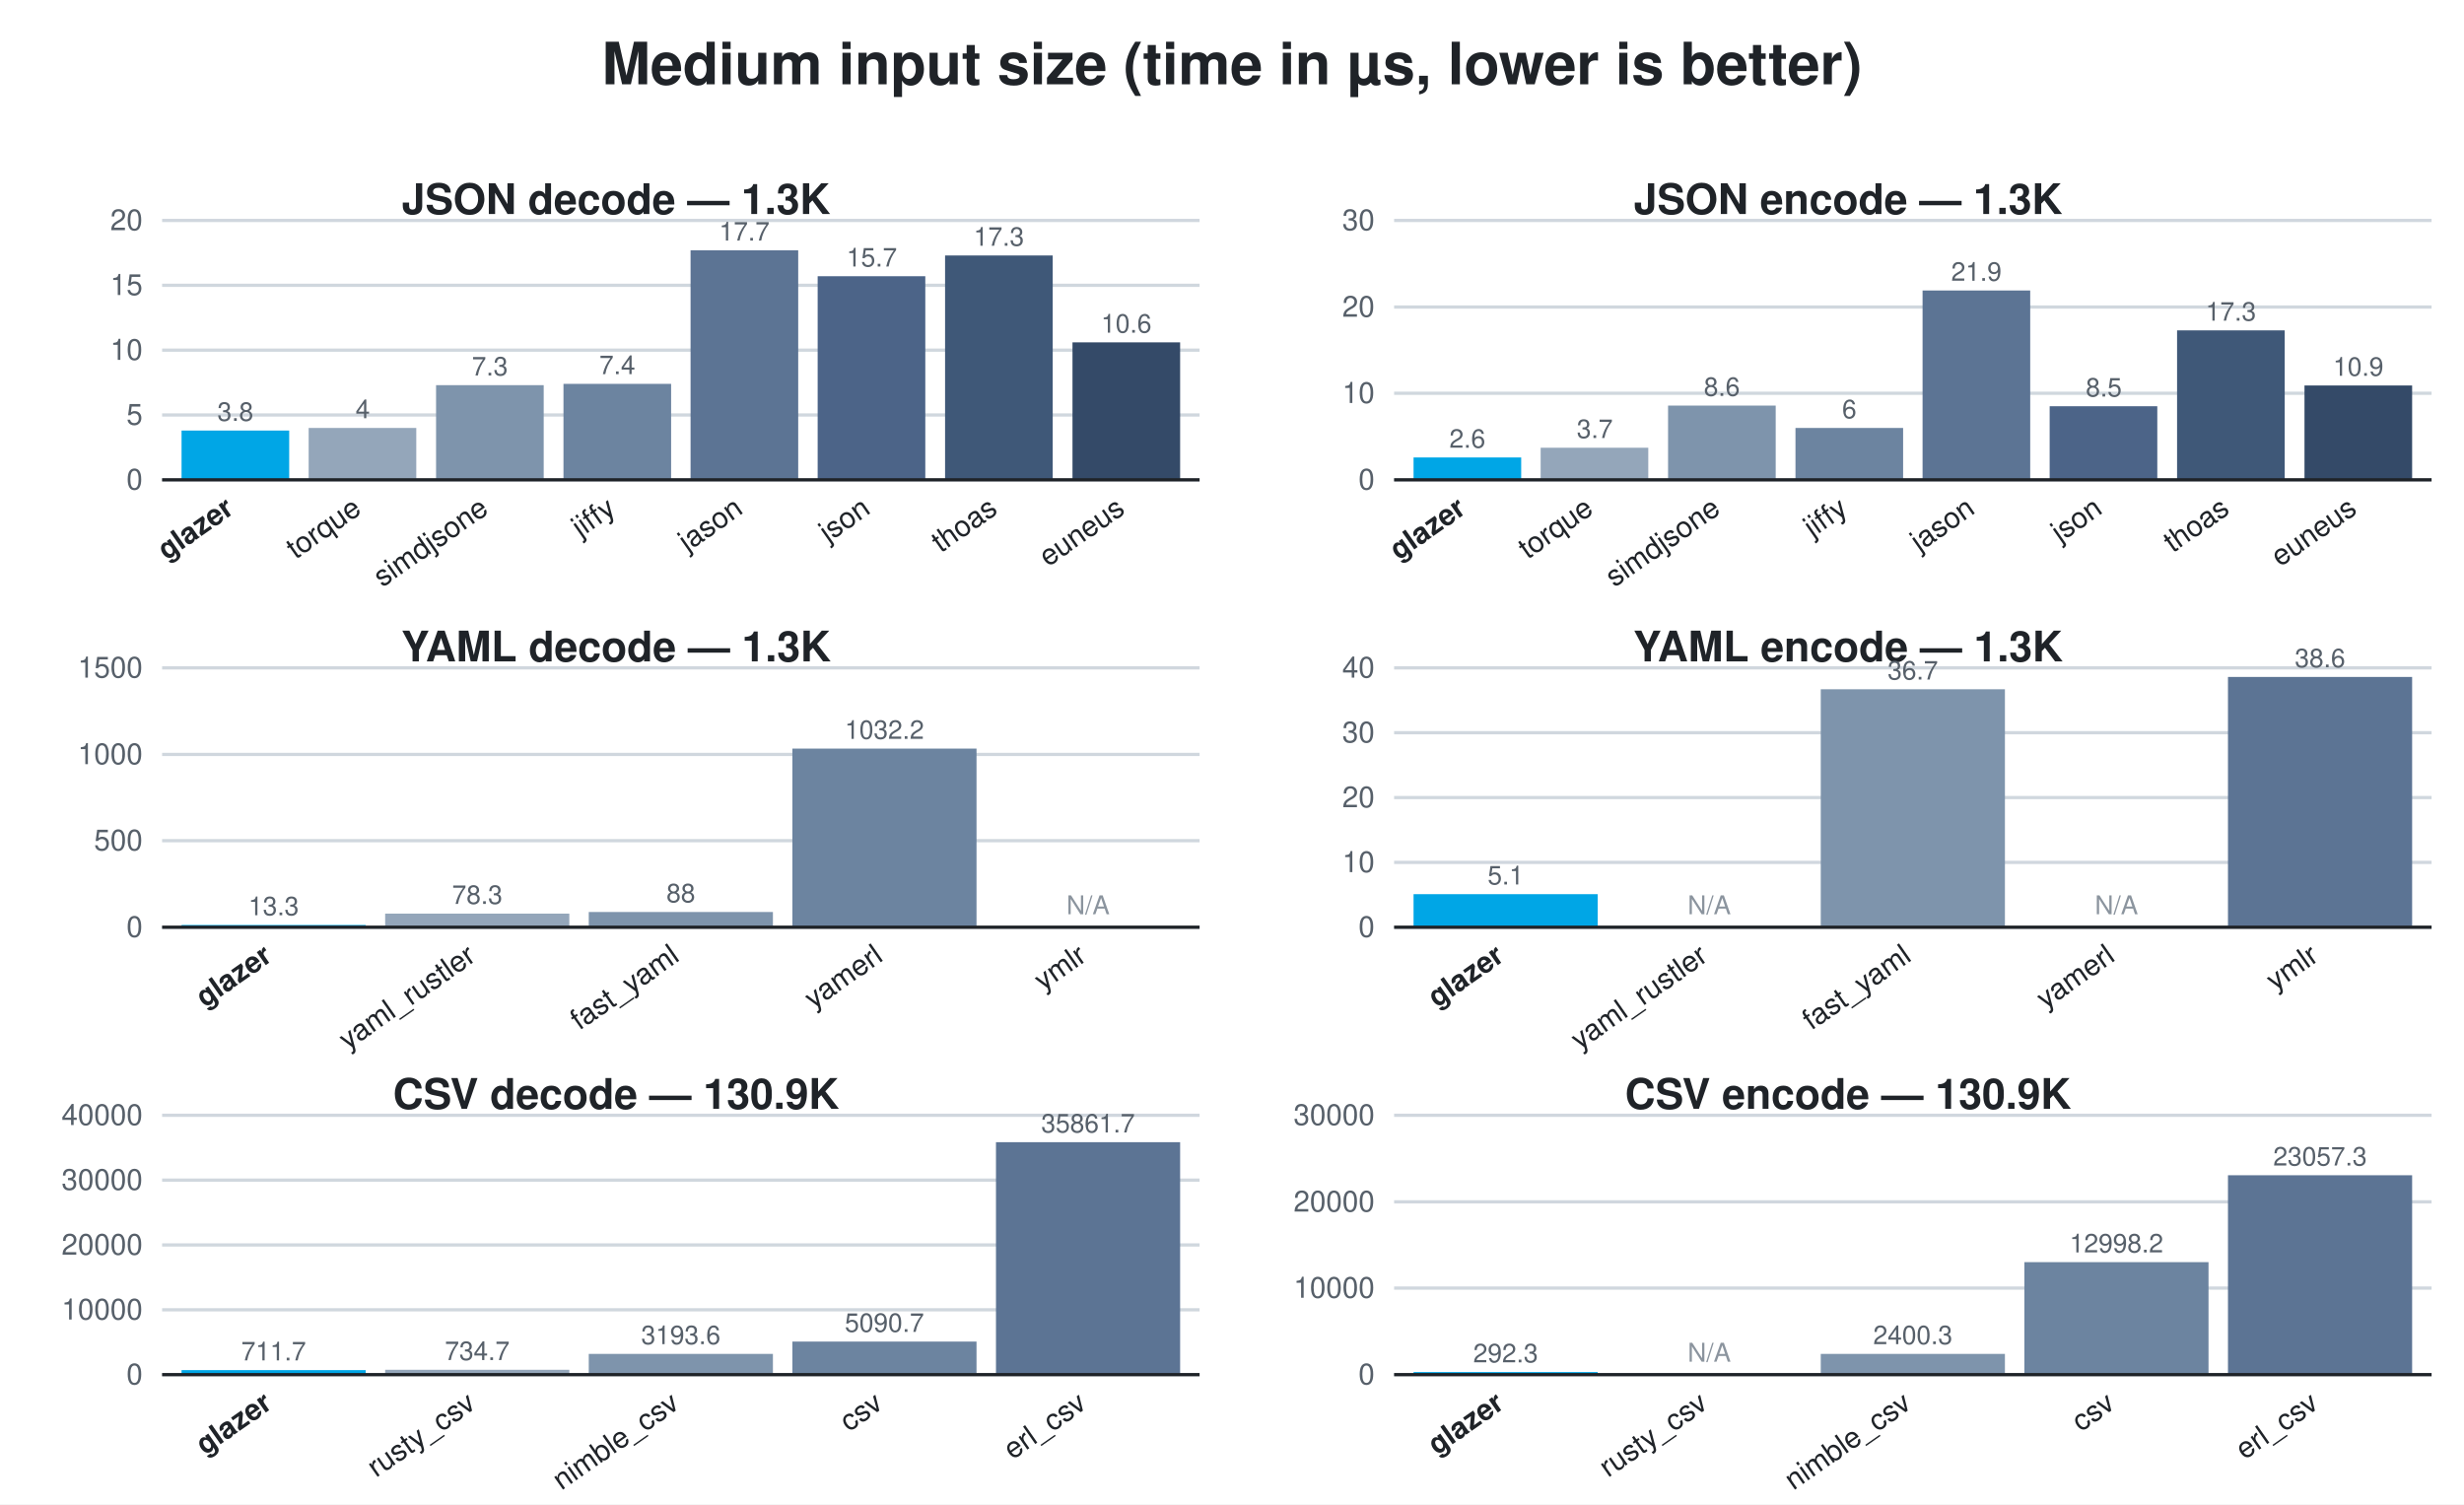
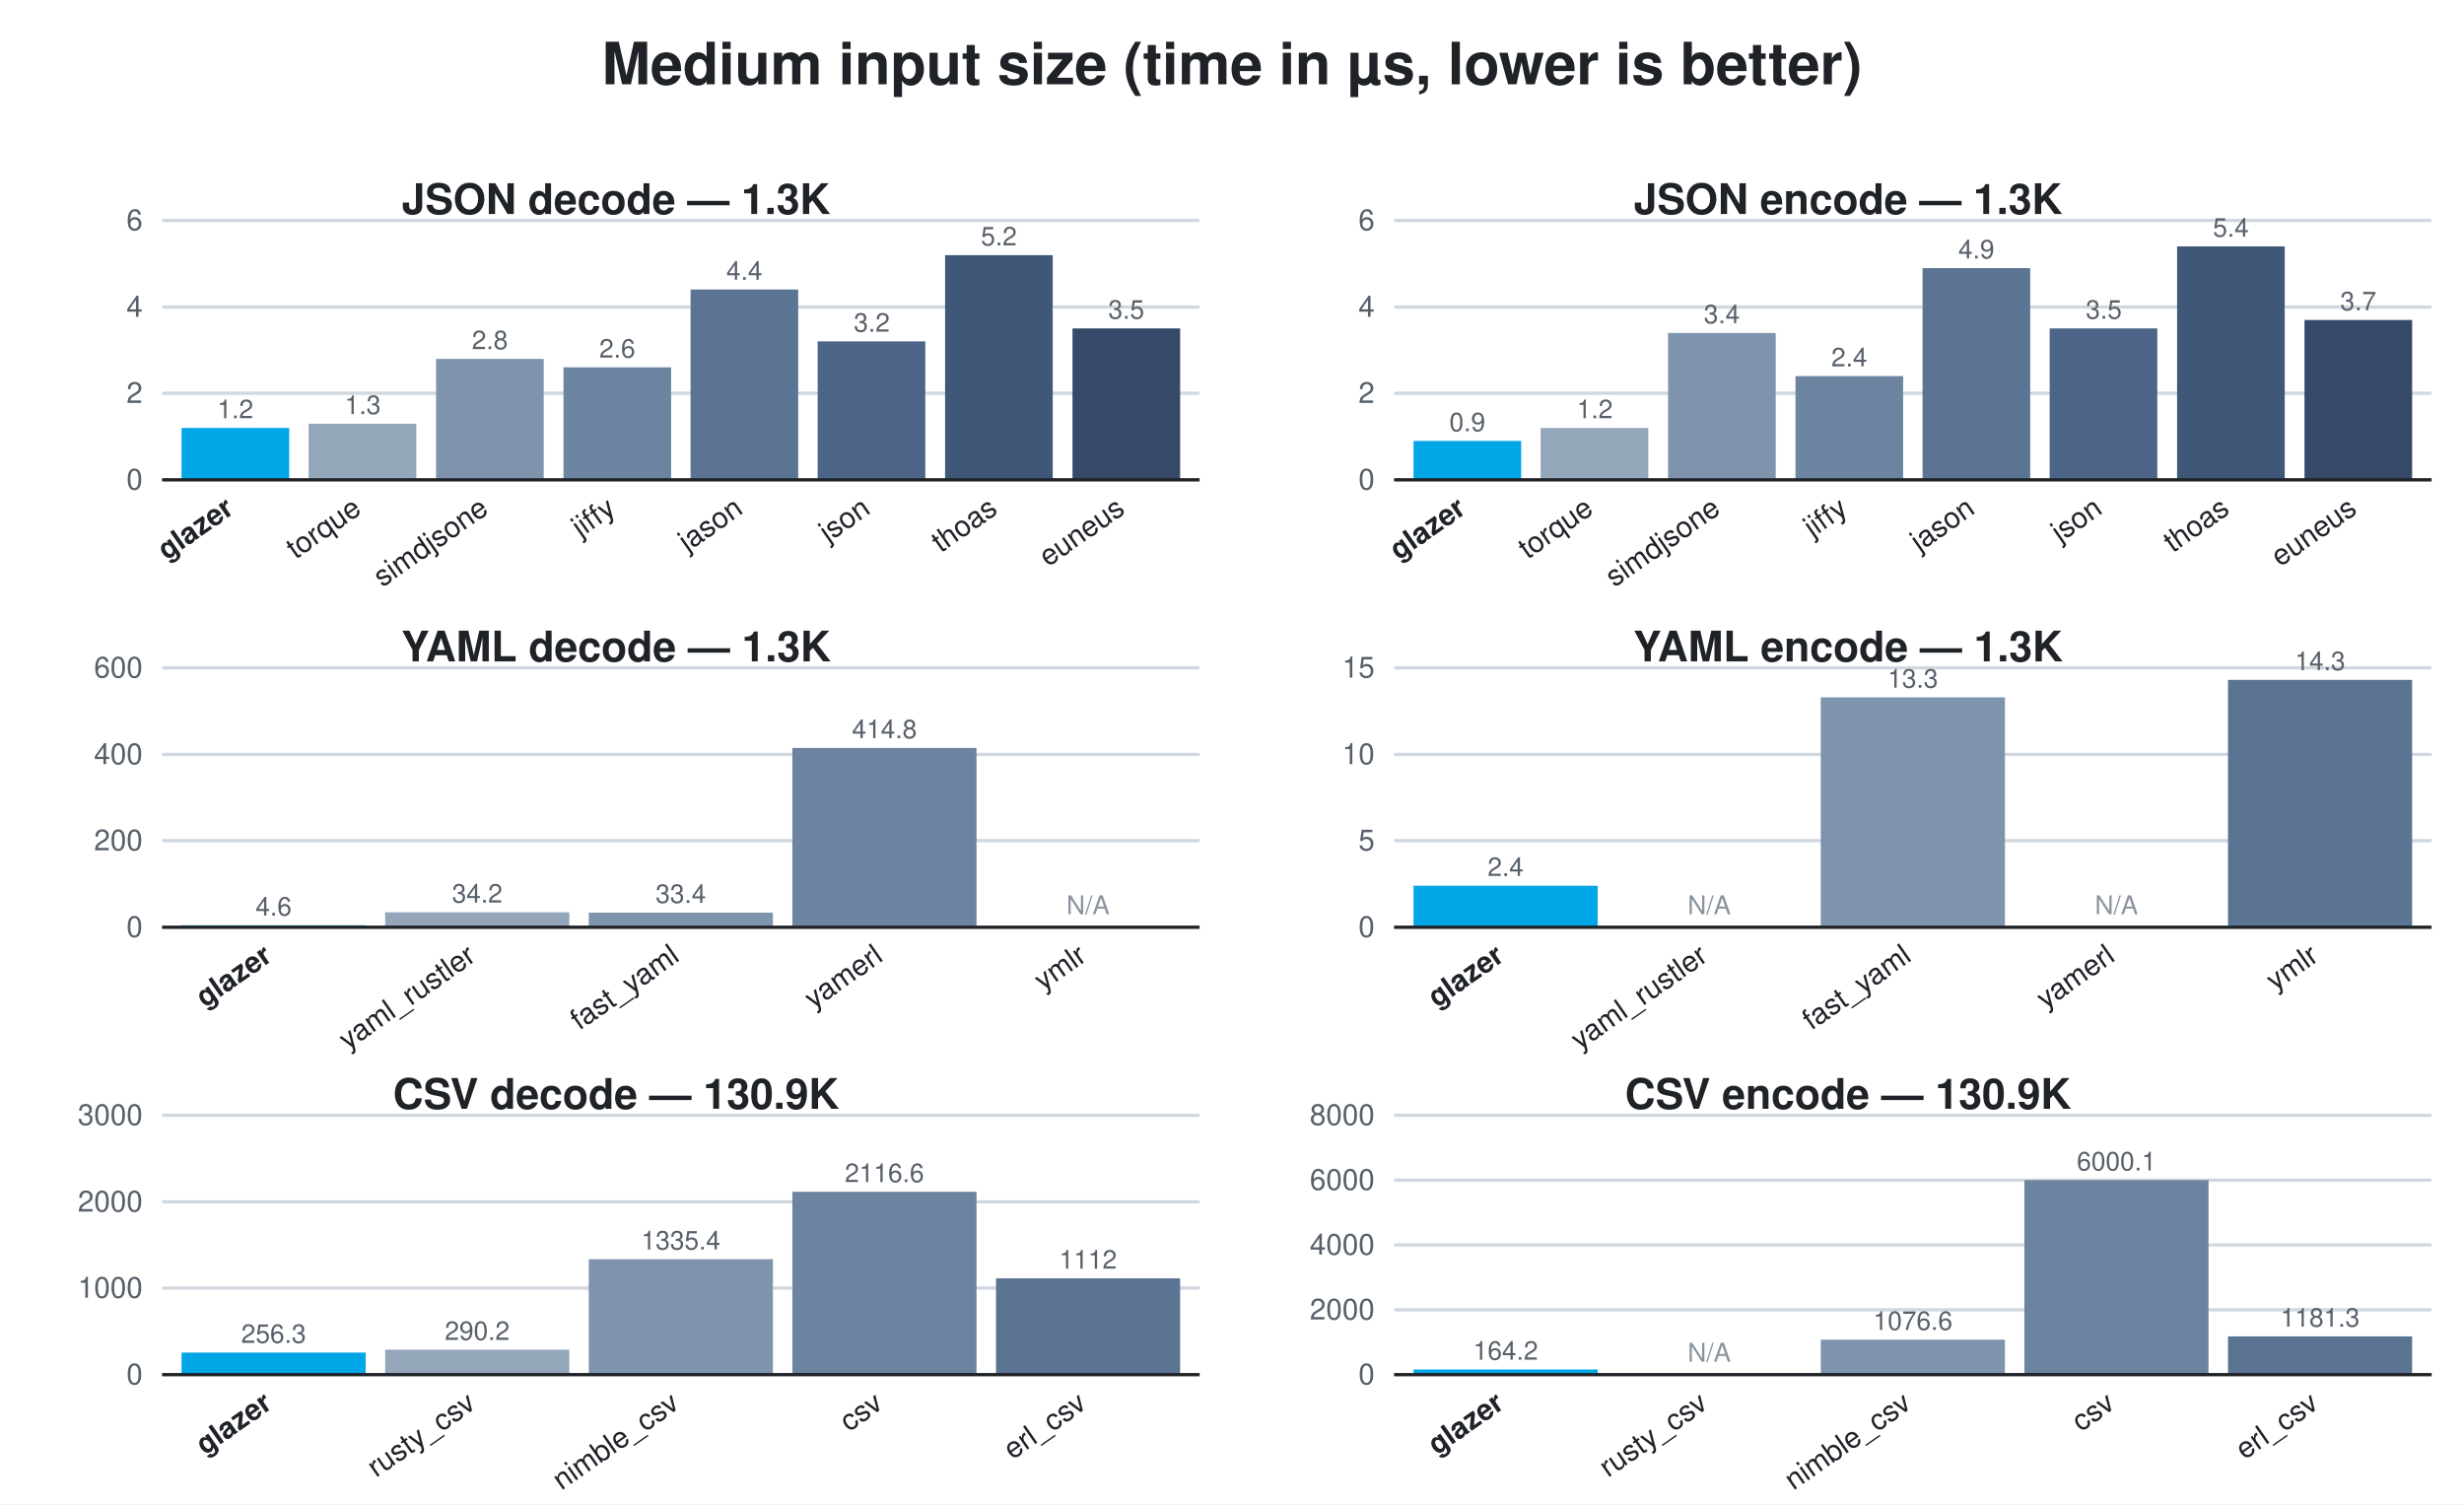
<svg xmlns="http://www.w3.org/2000/svg" width="760" height="464" viewBox="0 0 760 464" font-family="Helvetica, Arial, sans-serif">
  <style>
    .bg     { fill: #ffffff; }
    .fg     { fill: #1f2328; }
    .muted  { fill: #57606a; }
    .faint  { fill: #8b949e; }
    .grid   { stroke: #d0d7de; }
    .axis   { stroke: #1f2328; }
    .bar-0 { fill: #aab8c8; }
    .bar-1 { fill: #94a6ba; }
    .bar-2 { fill: #7e94ac; }
    .bar-3 { fill: #6c84a0; }
    .bar-4 { fill: #5c7494; }
    .bar-5 { fill: #4c6488; }
    .bar-6 { fill: #3f5878; }
    .bar-7 { fill: #344a68; }
    .bar-8 { fill: #2a3c58; }
    .bar-9 { fill: #1f2e48; }
    .bar-glazer { fill: #00a6e6; }
    @media (prefers-color-scheme: dark) {
      .bg     { fill: #0d1117; }
      .fg     { fill: #e6edf3; }
      .muted  { fill: #c9d1d9; }
      .faint  { fill: #8b949e; }
      .grid   { stroke: #30363d; }
      .axis   { stroke: #e6edf3; }
      .bar-0 { fill: #9aacc0; }
      .bar-1 { fill: #8398b0; }
      .bar-2 { fill: #6e84a0; }
      .bar-3 { fill: #5c7290; }
      .bar-4 { fill: #4c6080; }
      .bar-5 { fill: #3e5070; }
      .bar-6 { fill: #324060; }
      .bar-7 { fill: #283450; }
      .bar-8 { fill: #1f2840; }
      .bar-9 { fill: #161c30; }
      .bar-glazer { fill: #00b5fe; }
    }
  </style>
  <rect width="760" height="464" class="bg" />
  <text x="380.0" y="26" text-anchor="middle" font-size="18" font-weight="bold" class="fg">Medium input size (time in µs, lower is better)</text>
  <text x="190.0" y="66.0" text-anchor="middle" font-size="13" font-weight="bold" class="fg">JSON decode — 1.3K</text>
  <line x1="50.0" y1="148.0" x2="370.0" y2="148.0" class="grid" stroke-width="1" />
  <text x="44.0" y="151.0" text-anchor="end" font-size="9" class="muted">0</text>
-   <line x1="50.0" y1="128.0" x2="370.0" y2="128.0" class="grid" stroke-width="1" />
-   <text x="44.0" y="131.0" text-anchor="end" font-size="9" class="muted">5</text>
-   <line x1="50.0" y1="108.0" x2="370.0" y2="108.0" class="grid" stroke-width="1" />
-   <text x="44.0" y="111.0" text-anchor="end" font-size="9" class="muted">10</text>
-   <line x1="50.0" y1="88.0" x2="370.0" y2="88.0" class="grid" stroke-width="1" />
-   <text x="44.0" y="91.0" text-anchor="end" font-size="9" class="muted">15</text>
+   <line x1="50.0" y1="121.3" x2="370.0" y2="121.3" class="grid" stroke-width="1" />
+   <text x="44.0" y="124.3" text-anchor="end" font-size="9" class="muted">2</text>
+   <line x1="50.0" y1="94.7" x2="370.0" y2="94.7" class="grid" stroke-width="1" />
+   <text x="44.0" y="97.7" text-anchor="end" font-size="9" class="muted">4</text>
  <line x1="50.0" y1="68.0" x2="370.0" y2="68.0" class="grid" stroke-width="1" />
-   <text x="44.0" y="71.0" text-anchor="end" font-size="9" class="muted">20</text>
-   <rect x="56.0" y="132.8" width="33.2" height="15.2" class="bar-glazer" />
-   <text x="72.6" y="129.8" text-anchor="middle" font-size="8" class="muted">3.8</text>
+   <text x="44.0" y="71.0" text-anchor="end" font-size="9" class="muted">6</text>
+   <rect x="56.0" y="132.0" width="33.2" height="16.0" class="bar-glazer" />
+   <text x="72.6" y="129.0" text-anchor="middle" font-size="8" class="muted">1.2</text>
  <text x="72.6" y="158.0" text-anchor="end" font-size="9" class="fg" font-weight="bold" transform="rotate(-35 72.6,158.0)">glazer</text>
-   <rect x="95.2" y="132.0" width="33.2" height="16.0" class="bar-1" />
-   <text x="111.9" y="129.0" text-anchor="middle" font-size="8" class="muted">4</text>
+   <rect x="95.2" y="130.7" width="33.2" height="17.3" class="bar-1" />
+   <text x="111.9" y="127.7" text-anchor="middle" font-size="8" class="muted">1.3</text>
  <text x="111.9" y="158.0" text-anchor="end" font-size="9" class="fg" transform="rotate(-35 111.9,158.0)">torque</text>
-   <rect x="134.5" y="118.8" width="33.2" height="29.2" class="bar-2" />
-   <text x="151.1" y="115.8" text-anchor="middle" font-size="8" class="muted">7.3</text>
+   <rect x="134.5" y="110.7" width="33.2" height="37.3" class="bar-2" />
+   <text x="151.1" y="107.7" text-anchor="middle" font-size="8" class="muted">2.8</text>
  <text x="151.1" y="158.0" text-anchor="end" font-size="9" class="fg" transform="rotate(-35 151.1,158.0)">simdjsone</text>
-   <rect x="173.8" y="118.4" width="33.2" height="29.6" class="bar-3" />
-   <text x="190.4" y="115.4" text-anchor="middle" font-size="8" class="muted">7.4</text>
+   <rect x="173.8" y="113.3" width="33.2" height="34.7" class="bar-3" />
+   <text x="190.4" y="110.3" text-anchor="middle" font-size="8" class="muted">2.6</text>
  <text x="190.4" y="158.0" text-anchor="end" font-size="9" class="fg" transform="rotate(-35 190.4,158.0)">jiffy</text>
-   <rect x="213.0" y="77.2" width="33.2" height="70.8" class="bar-4" />
-   <text x="229.6" y="74.2" text-anchor="middle" font-size="8" class="muted">17.7</text>
+   <rect x="213.0" y="89.3" width="33.2" height="58.7" class="bar-4" />
+   <text x="229.6" y="86.3" text-anchor="middle" font-size="8" class="muted">4.4</text>
  <text x="229.6" y="158.0" text-anchor="end" font-size="9" class="fg" transform="rotate(-35 229.6,158.0)">jason</text>
-   <rect x="252.2" y="85.2" width="33.2" height="62.8" class="bar-5" />
-   <text x="268.9" y="82.2" text-anchor="middle" font-size="8" class="muted">15.7</text>
+   <rect x="252.2" y="105.3" width="33.2" height="42.7" class="bar-5" />
+   <text x="268.9" y="102.3" text-anchor="middle" font-size="8" class="muted">3.2</text>
  <text x="268.9" y="158.0" text-anchor="end" font-size="9" class="fg" transform="rotate(-35 268.9,158.0)">json</text>
-   <rect x="291.5" y="78.8" width="33.2" height="69.2" class="bar-6" />
-   <text x="308.1" y="75.8" text-anchor="middle" font-size="8" class="muted">17.3</text>
+   <rect x="291.5" y="78.7" width="33.2" height="69.3" class="bar-6" />
+   <text x="308.1" y="75.7" text-anchor="middle" font-size="8" class="muted">5.2</text>
  <text x="308.1" y="158.0" text-anchor="end" font-size="9" class="fg" transform="rotate(-35 308.1,158.0)">thoas</text>
-   <rect x="330.8" y="105.6" width="33.2" height="42.4" class="bar-7" />
-   <text x="347.4" y="102.6" text-anchor="middle" font-size="8" class="muted">10.6</text>
+   <rect x="330.8" y="101.3" width="33.2" height="46.7" class="bar-7" />
+   <text x="347.4" y="98.3" text-anchor="middle" font-size="8" class="muted">3.5</text>
  <text x="347.4" y="158.0" text-anchor="end" font-size="9" class="fg" transform="rotate(-35 347.4,158.0)">euneus</text>
  <line x1="50.0" y1="148.0" x2="370.0" y2="148.0" class="axis" stroke-width="1" />
  <text x="570.0" y="66.0" text-anchor="middle" font-size="13" font-weight="bold" class="fg">JSON encode — 1.3K</text>
  <line x1="430.0" y1="148.0" x2="750.0" y2="148.0" class="grid" stroke-width="1" />
  <text x="424.0" y="151.0" text-anchor="end" font-size="9" class="muted">0</text>
  <line x1="430.0" y1="121.3" x2="750.0" y2="121.3" class="grid" stroke-width="1" />
-   <text x="424.0" y="124.3" text-anchor="end" font-size="9" class="muted">10</text>
+   <text x="424.0" y="124.3" text-anchor="end" font-size="9" class="muted">2</text>
  <line x1="430.0" y1="94.7" x2="750.0" y2="94.7" class="grid" stroke-width="1" />
-   <text x="424.0" y="97.7" text-anchor="end" font-size="9" class="muted">20</text>
+   <text x="424.0" y="97.7" text-anchor="end" font-size="9" class="muted">4</text>
  <line x1="430.0" y1="68.0" x2="750.0" y2="68.0" class="grid" stroke-width="1" />
-   <text x="424.0" y="71.0" text-anchor="end" font-size="9" class="muted">30</text>
-   <rect x="436.0" y="141.1" width="33.2" height="6.9" class="bar-glazer" />
-   <text x="452.6" y="138.1" text-anchor="middle" font-size="8" class="muted">2.6</text>
+   <text x="424.0" y="71.0" text-anchor="end" font-size="9" class="muted">6</text>
+   <rect x="436.0" y="136.0" width="33.2" height="12.0" class="bar-glazer" />
+   <text x="452.6" y="133.0" text-anchor="middle" font-size="8" class="muted">0.9</text>
  <text x="452.6" y="158.0" text-anchor="end" font-size="9" class="fg" font-weight="bold" transform="rotate(-35 452.6,158.0)">glazer</text>
-   <rect x="475.2" y="138.1" width="33.2" height="9.9" class="bar-1" />
-   <text x="491.9" y="135.1" text-anchor="middle" font-size="8" class="muted">3.7</text>
+   <rect x="475.2" y="132.0" width="33.2" height="16.0" class="bar-1" />
+   <text x="491.9" y="129.0" text-anchor="middle" font-size="8" class="muted">1.2</text>
  <text x="491.9" y="158.0" text-anchor="end" font-size="9" class="fg" transform="rotate(-35 491.9,158.0)">torque</text>
-   <rect x="514.5" y="125.1" width="33.2" height="22.9" class="bar-2" />
-   <text x="531.1" y="122.1" text-anchor="middle" font-size="8" class="muted">8.6</text>
+   <rect x="514.5" y="102.7" width="33.2" height="45.3" class="bar-2" />
+   <text x="531.1" y="99.7" text-anchor="middle" font-size="8" class="muted">3.4</text>
  <text x="531.1" y="158.0" text-anchor="end" font-size="9" class="fg" transform="rotate(-35 531.1,158.0)">simdjsone</text>
-   <rect x="553.8" y="132.0" width="33.2" height="16.0" class="bar-3" />
-   <text x="570.4" y="129.0" text-anchor="middle" font-size="8" class="muted">6</text>
+   <rect x="553.8" y="116.0" width="33.2" height="32.0" class="bar-3" />
+   <text x="570.4" y="113.0" text-anchor="middle" font-size="8" class="muted">2.4</text>
  <text x="570.4" y="158.0" text-anchor="end" font-size="9" class="fg" transform="rotate(-35 570.4,158.0)">jiffy</text>
-   <rect x="593.0" y="89.6" width="33.2" height="58.4" class="bar-4" />
-   <text x="609.6" y="86.6" text-anchor="middle" font-size="8" class="muted">21.9</text>
+   <rect x="593.0" y="82.7" width="33.2" height="65.3" class="bar-4" />
+   <text x="609.6" y="79.7" text-anchor="middle" font-size="8" class="muted">4.9</text>
  <text x="609.6" y="158.0" text-anchor="end" font-size="9" class="fg" transform="rotate(-35 609.6,158.0)">jason</text>
-   <rect x="632.2" y="125.3" width="33.2" height="22.7" class="bar-5" />
-   <text x="648.9" y="122.3" text-anchor="middle" font-size="8" class="muted">8.5</text>
+   <rect x="632.2" y="101.3" width="33.2" height="46.7" class="bar-5" />
+   <text x="648.9" y="98.3" text-anchor="middle" font-size="8" class="muted">3.5</text>
  <text x="648.9" y="158.0" text-anchor="end" font-size="9" class="fg" transform="rotate(-35 648.9,158.0)">json</text>
-   <rect x="671.5" y="101.9" width="33.2" height="46.1" class="bar-6" />
-   <text x="688.1" y="98.9" text-anchor="middle" font-size="8" class="muted">17.3</text>
+   <rect x="671.5" y="76.0" width="33.2" height="72.0" class="bar-6" />
+   <text x="688.1" y="73.0" text-anchor="middle" font-size="8" class="muted">5.4</text>
  <text x="688.1" y="158.0" text-anchor="end" font-size="9" class="fg" transform="rotate(-35 688.1,158.0)">thoas</text>
-   <rect x="710.8" y="118.9" width="33.2" height="29.1" class="bar-7" />
-   <text x="727.4" y="115.9" text-anchor="middle" font-size="8" class="muted">10.9</text>
+   <rect x="710.8" y="98.7" width="33.2" height="49.3" class="bar-7" />
+   <text x="727.4" y="95.7" text-anchor="middle" font-size="8" class="muted">3.7</text>
  <text x="727.4" y="158.0" text-anchor="end" font-size="9" class="fg" transform="rotate(-35 727.4,158.0)">euneus</text>
  <line x1="430.0" y1="148.0" x2="750.0" y2="148.0" class="axis" stroke-width="1" />
  <text x="190.0" y="204.0" text-anchor="middle" font-size="13" font-weight="bold" class="fg">YAML decode — 1.3K</text>
  <line x1="50.0" y1="286.0" x2="370.0" y2="286.0" class="grid" stroke-width="1" />
  <text x="44.0" y="289.0" text-anchor="end" font-size="9" class="muted">0</text>
  <line x1="50.0" y1="259.3" x2="370.0" y2="259.3" class="grid" stroke-width="1" />
-   <text x="44.0" y="262.3" text-anchor="end" font-size="9" class="muted">500</text>
+   <text x="44.0" y="262.3" text-anchor="end" font-size="9" class="muted">200</text>
  <line x1="50.0" y1="232.7" x2="370.0" y2="232.7" class="grid" stroke-width="1" />
-   <text x="44.0" y="235.7" text-anchor="end" font-size="9" class="muted">1000</text>
+   <text x="44.0" y="235.7" text-anchor="end" font-size="9" class="muted">400</text>
  <line x1="50.0" y1="206.0" x2="370.0" y2="206.0" class="grid" stroke-width="1" />
-   <text x="44.0" y="209.0" text-anchor="end" font-size="9" class="muted">1500</text>
-   <rect x="56.0" y="285.3" width="56.8" height="0.7" class="bar-glazer" />
-   <text x="84.4" y="282.3" text-anchor="middle" font-size="8" class="muted">13.3</text>
+   <text x="44.0" y="209.0" text-anchor="end" font-size="9" class="muted">600</text>
+   <rect x="56.0" y="285.4" width="56.8" height="0.6" class="bar-glazer" />
+   <text x="84.4" y="282.4" text-anchor="middle" font-size="8" class="muted">4.6</text>
  <text x="84.4" y="296.0" text-anchor="end" font-size="9" class="fg" font-weight="bold" transform="rotate(-35 84.4,296.0)">glazer</text>
-   <rect x="118.8" y="281.8" width="56.8" height="4.2" class="bar-1" />
-   <text x="147.2" y="278.8" text-anchor="middle" font-size="8" class="muted">78.3</text>
+   <rect x="118.8" y="281.4" width="56.8" height="4.6" class="bar-1" />
+   <text x="147.2" y="278.4" text-anchor="middle" font-size="8" class="muted">34.2</text>
  <text x="147.2" y="296.0" text-anchor="end" font-size="9" class="fg" transform="rotate(-35 147.2,296.0)">yaml_rustler</text>
-   <rect x="181.6" y="281.3" width="56.8" height="4.7" class="bar-2" />
-   <text x="210.0" y="278.3" text-anchor="middle" font-size="8" class="muted">88</text>
+   <rect x="181.6" y="281.5" width="56.8" height="4.5" class="bar-2" />
+   <text x="210.0" y="278.5" text-anchor="middle" font-size="8" class="muted">33.4</text>
  <text x="210.0" y="296.0" text-anchor="end" font-size="9" class="fg" transform="rotate(-35 210.0,296.0)">fast_yaml</text>
-   <rect x="244.4" y="230.9" width="56.8" height="55.1" class="bar-3" />
-   <text x="272.8" y="227.9" text-anchor="middle" font-size="8" class="muted">1032.2</text>
+   <rect x="244.4" y="230.7" width="56.8" height="55.3" class="bar-3" />
+   <text x="272.8" y="227.7" text-anchor="middle" font-size="8" class="muted">414.8</text>
  <text x="272.8" y="296.0" text-anchor="end" font-size="9" class="fg" transform="rotate(-35 272.8,296.0)">yamerl</text>
  <text x="335.6" y="282.0" text-anchor="middle" font-size="8" class="faint">N/A</text>
  <text x="335.6" y="296.0" text-anchor="end" font-size="9" class="fg" transform="rotate(-35 335.6,296.0)">ymlr</text>
  <line x1="50.0" y1="286.0" x2="370.0" y2="286.0" class="axis" stroke-width="1" />
  <text x="570.0" y="204.0" text-anchor="middle" font-size="13" font-weight="bold" class="fg">YAML encode — 1.3K</text>
  <line x1="430.0" y1="286.0" x2="750.0" y2="286.0" class="grid" stroke-width="1" />
  <text x="424.0" y="289.0" text-anchor="end" font-size="9" class="muted">0</text>
-   <line x1="430.0" y1="266.0" x2="750.0" y2="266.0" class="grid" stroke-width="1" />
-   <text x="424.0" y="269.0" text-anchor="end" font-size="9" class="muted">10</text>
-   <line x1="430.0" y1="246.0" x2="750.0" y2="246.0" class="grid" stroke-width="1" />
-   <text x="424.0" y="249.0" text-anchor="end" font-size="9" class="muted">20</text>
-   <line x1="430.0" y1="226.0" x2="750.0" y2="226.0" class="grid" stroke-width="1" />
-   <text x="424.0" y="229.0" text-anchor="end" font-size="9" class="muted">30</text>
+   <line x1="430.0" y1="259.3" x2="750.0" y2="259.3" class="grid" stroke-width="1" />
+   <text x="424.0" y="262.3" text-anchor="end" font-size="9" class="muted">5</text>
+   <line x1="430.0" y1="232.7" x2="750.0" y2="232.7" class="grid" stroke-width="1" />
+   <text x="424.0" y="235.7" text-anchor="end" font-size="9" class="muted">10</text>
  <line x1="430.0" y1="206.0" x2="750.0" y2="206.0" class="grid" stroke-width="1" />
-   <text x="424.0" y="209.0" text-anchor="end" font-size="9" class="muted">40</text>
-   <rect x="436.0" y="275.8" width="56.8" height="10.2" class="bar-glazer" />
-   <text x="464.4" y="272.8" text-anchor="middle" font-size="8" class="muted">5.1</text>
+   <text x="424.0" y="209.0" text-anchor="end" font-size="9" class="muted">15</text>
+   <rect x="436.0" y="273.2" width="56.8" height="12.8" class="bar-glazer" />
+   <text x="464.4" y="270.2" text-anchor="middle" font-size="8" class="muted">2.4</text>
  <text x="464.4" y="296.0" text-anchor="end" font-size="9" class="fg" font-weight="bold" transform="rotate(-35 464.4,296.0)">glazer</text>
  <text x="527.2" y="282.0" text-anchor="middle" font-size="8" class="faint">N/A</text>
  <text x="527.2" y="296.0" text-anchor="end" font-size="9" class="fg" transform="rotate(-35 527.2,296.0)">yaml_rustler</text>
-   <rect x="561.6" y="212.6" width="56.8" height="73.4" class="bar-2" />
-   <text x="590.0" y="209.6" text-anchor="middle" font-size="8" class="muted">36.7</text>
+   <rect x="561.6" y="215.1" width="56.8" height="70.9" class="bar-2" />
+   <text x="590.0" y="212.1" text-anchor="middle" font-size="8" class="muted">13.3</text>
  <text x="590.0" y="296.0" text-anchor="end" font-size="9" class="fg" transform="rotate(-35 590.0,296.0)">fast_yaml</text>
  <text x="652.8" y="282.0" text-anchor="middle" font-size="8" class="faint">N/A</text>
  <text x="652.8" y="296.0" text-anchor="end" font-size="9" class="fg" transform="rotate(-35 652.8,296.0)">yamerl</text>
-   <rect x="687.2" y="208.8" width="56.8" height="77.2" class="bar-4" />
-   <text x="715.6" y="205.8" text-anchor="middle" font-size="8" class="muted">38.6</text>
+   <rect x="687.2" y="209.7" width="56.8" height="76.3" class="bar-4" />
+   <text x="715.6" y="206.7" text-anchor="middle" font-size="8" class="muted">14.3</text>
  <text x="715.6" y="296.0" text-anchor="end" font-size="9" class="fg" transform="rotate(-35 715.6,296.0)">ymlr</text>
  <line x1="430.0" y1="286.0" x2="750.0" y2="286.0" class="axis" stroke-width="1" />
  <text x="190.0" y="342.0" text-anchor="middle" font-size="13" font-weight="bold" class="fg">CSV decode — 130.9K</text>
  <line x1="50.0" y1="424.0" x2="370.0" y2="424.0" class="grid" stroke-width="1" />
  <text x="44.0" y="427.0" text-anchor="end" font-size="9" class="muted">0</text>
-   <line x1="50.0" y1="404.0" x2="370.0" y2="404.0" class="grid" stroke-width="1" />
-   <text x="44.0" y="407.0" text-anchor="end" font-size="9" class="muted">10000</text>
-   <line x1="50.0" y1="384.0" x2="370.0" y2="384.0" class="grid" stroke-width="1" />
-   <text x="44.0" y="387.0" text-anchor="end" font-size="9" class="muted">20000</text>
-   <line x1="50.0" y1="364.0" x2="370.0" y2="364.0" class="grid" stroke-width="1" />
-   <text x="44.0" y="367.0" text-anchor="end" font-size="9" class="muted">30000</text>
+   <line x1="50.0" y1="397.3" x2="370.0" y2="397.3" class="grid" stroke-width="1" />
+   <text x="44.0" y="400.3" text-anchor="end" font-size="9" class="muted">1000</text>
+   <line x1="50.0" y1="370.7" x2="370.0" y2="370.7" class="grid" stroke-width="1" />
+   <text x="44.0" y="373.7" text-anchor="end" font-size="9" class="muted">2000</text>
  <line x1="50.0" y1="344.0" x2="370.0" y2="344.0" class="grid" stroke-width="1" />
-   <text x="44.0" y="347.0" text-anchor="end" font-size="9" class="muted">40000</text>
-   <rect x="56.0" y="422.6" width="56.8" height="1.4" class="bar-glazer" />
-   <text x="84.4" y="419.6" text-anchor="middle" font-size="8" class="muted">711.7</text>
+   <text x="44.0" y="347.0" text-anchor="end" font-size="9" class="muted">3000</text>
+   <rect x="56.0" y="417.2" width="56.8" height="6.8" class="bar-glazer" />
+   <text x="84.4" y="414.2" text-anchor="middle" font-size="8" class="muted">256.3</text>
  <text x="84.4" y="434.0" text-anchor="end" font-size="9" class="fg" font-weight="bold" transform="rotate(-35 84.4,434.0)">glazer</text>
-   <rect x="118.8" y="422.5" width="56.8" height="1.5" class="bar-1" />
-   <text x="147.2" y="419.5" text-anchor="middle" font-size="8" class="muted">734.7</text>
+   <rect x="118.8" y="416.3" width="56.8" height="7.7" class="bar-1" />
+   <text x="147.2" y="413.3" text-anchor="middle" font-size="8" class="muted">290.2</text>
  <text x="147.2" y="434.0" text-anchor="end" font-size="9" class="fg" transform="rotate(-35 147.2,434.0)">rusty_csv</text>
-   <rect x="181.6" y="417.6" width="56.8" height="6.4" class="bar-2" />
-   <text x="210.0" y="414.6" text-anchor="middle" font-size="8" class="muted">3193.6</text>
+   <rect x="181.6" y="388.4" width="56.8" height="35.6" class="bar-2" />
+   <text x="210.0" y="385.4" text-anchor="middle" font-size="8" class="muted">1335.4</text>
  <text x="210.0" y="434.0" text-anchor="end" font-size="9" class="fg" transform="rotate(-35 210.0,434.0)">nimble_csv</text>
-   <rect x="244.4" y="413.8" width="56.8" height="10.2" class="bar-3" />
-   <text x="272.8" y="410.8" text-anchor="middle" font-size="8" class="muted">5090.7</text>
+   <rect x="244.4" y="367.6" width="56.8" height="56.4" class="bar-3" />
+   <text x="272.8" y="364.6" text-anchor="middle" font-size="8" class="muted">2116.6</text>
  <text x="272.8" y="434.0" text-anchor="end" font-size="9" class="fg" transform="rotate(-35 272.8,434.0)">csv</text>
-   <rect x="307.2" y="352.3" width="56.8" height="71.7" class="bar-4" />
-   <text x="335.6" y="349.3" text-anchor="middle" font-size="8" class="muted">35861.7</text>
+   <rect x="307.2" y="394.3" width="56.8" height="29.7" class="bar-4" />
+   <text x="335.6" y="391.3" text-anchor="middle" font-size="8" class="muted">1112</text>
  <text x="335.6" y="434.0" text-anchor="end" font-size="9" class="fg" transform="rotate(-35 335.6,434.0)">erl_csv</text>
  <line x1="50.0" y1="424.0" x2="370.0" y2="424.0" class="axis" stroke-width="1" />
  <text x="570.0" y="342.0" text-anchor="middle" font-size="13" font-weight="bold" class="fg">CSV encode — 130.9K</text>
  <line x1="430.0" y1="424.0" x2="750.0" y2="424.0" class="grid" stroke-width="1" />
  <text x="424.0" y="427.0" text-anchor="end" font-size="9" class="muted">0</text>
-   <line x1="430.0" y1="397.3" x2="750.0" y2="397.3" class="grid" stroke-width="1" />
-   <text x="424.0" y="400.3" text-anchor="end" font-size="9" class="muted">10000</text>
-   <line x1="430.0" y1="370.7" x2="750.0" y2="370.7" class="grid" stroke-width="1" />
-   <text x="424.0" y="373.7" text-anchor="end" font-size="9" class="muted">20000</text>
+   <line x1="430.0" y1="404.0" x2="750.0" y2="404.0" class="grid" stroke-width="1" />
+   <text x="424.0" y="407.0" text-anchor="end" font-size="9" class="muted">2000</text>
+   <line x1="430.0" y1="384.0" x2="750.0" y2="384.0" class="grid" stroke-width="1" />
+   <text x="424.0" y="387.0" text-anchor="end" font-size="9" class="muted">4000</text>
+   <line x1="430.0" y1="364.0" x2="750.0" y2="364.0" class="grid" stroke-width="1" />
+   <text x="424.0" y="367.0" text-anchor="end" font-size="9" class="muted">6000</text>
  <line x1="430.0" y1="344.0" x2="750.0" y2="344.0" class="grid" stroke-width="1" />
-   <text x="424.0" y="347.0" text-anchor="end" font-size="9" class="muted">30000</text>
-   <rect x="436.0" y="423.2" width="56.8" height="0.8" class="bar-glazer" />
-   <text x="464.4" y="420.2" text-anchor="middle" font-size="8" class="muted">292.3</text>
+   <text x="424.0" y="347.0" text-anchor="end" font-size="9" class="muted">8000</text>
+   <rect x="436.0" y="422.4" width="56.8" height="1.6" class="bar-glazer" />
+   <text x="464.4" y="419.4" text-anchor="middle" font-size="8" class="muted">164.2</text>
  <text x="464.4" y="434.0" text-anchor="end" font-size="9" class="fg" font-weight="bold" transform="rotate(-35 464.4,434.0)">glazer</text>
  <text x="527.2" y="420.0" text-anchor="middle" font-size="8" class="faint">N/A</text>
  <text x="527.2" y="434.0" text-anchor="end" font-size="9" class="fg" transform="rotate(-35 527.2,434.0)">rusty_csv</text>
-   <rect x="561.6" y="417.6" width="56.8" height="6.4" class="bar-2" />
-   <text x="590.0" y="414.6" text-anchor="middle" font-size="8" class="muted">2400.3</text>
+   <rect x="561.6" y="413.2" width="56.8" height="10.8" class="bar-2" />
+   <text x="590.0" y="410.2" text-anchor="middle" font-size="8" class="muted">1076.6</text>
  <text x="590.0" y="434.0" text-anchor="end" font-size="9" class="fg" transform="rotate(-35 590.0,434.0)">nimble_csv</text>
-   <rect x="624.4" y="389.3" width="56.8" height="34.7" class="bar-3" />
-   <text x="652.8" y="386.3" text-anchor="middle" font-size="8" class="muted">12998.2</text>
+   <rect x="624.4" y="364.0" width="56.8" height="60.0" class="bar-3" />
+   <text x="652.8" y="361.0" text-anchor="middle" font-size="8" class="muted">6000.1</text>
  <text x="652.8" y="434.0" text-anchor="end" font-size="9" class="fg" transform="rotate(-35 652.8,434.0)">csv</text>
-   <rect x="687.2" y="362.5" width="56.8" height="61.5" class="bar-4" />
-   <text x="715.6" y="359.5" text-anchor="middle" font-size="8" class="muted">23057.3</text>
+   <rect x="687.2" y="412.2" width="56.8" height="11.8" class="bar-4" />
+   <text x="715.6" y="409.2" text-anchor="middle" font-size="8" class="muted">1181.3</text>
  <text x="715.6" y="434.0" text-anchor="end" font-size="9" class="fg" transform="rotate(-35 715.6,434.0)">erl_csv</text>
  <line x1="430.0" y1="424.0" x2="750.0" y2="424.0" class="axis" stroke-width="1" />
</svg>
